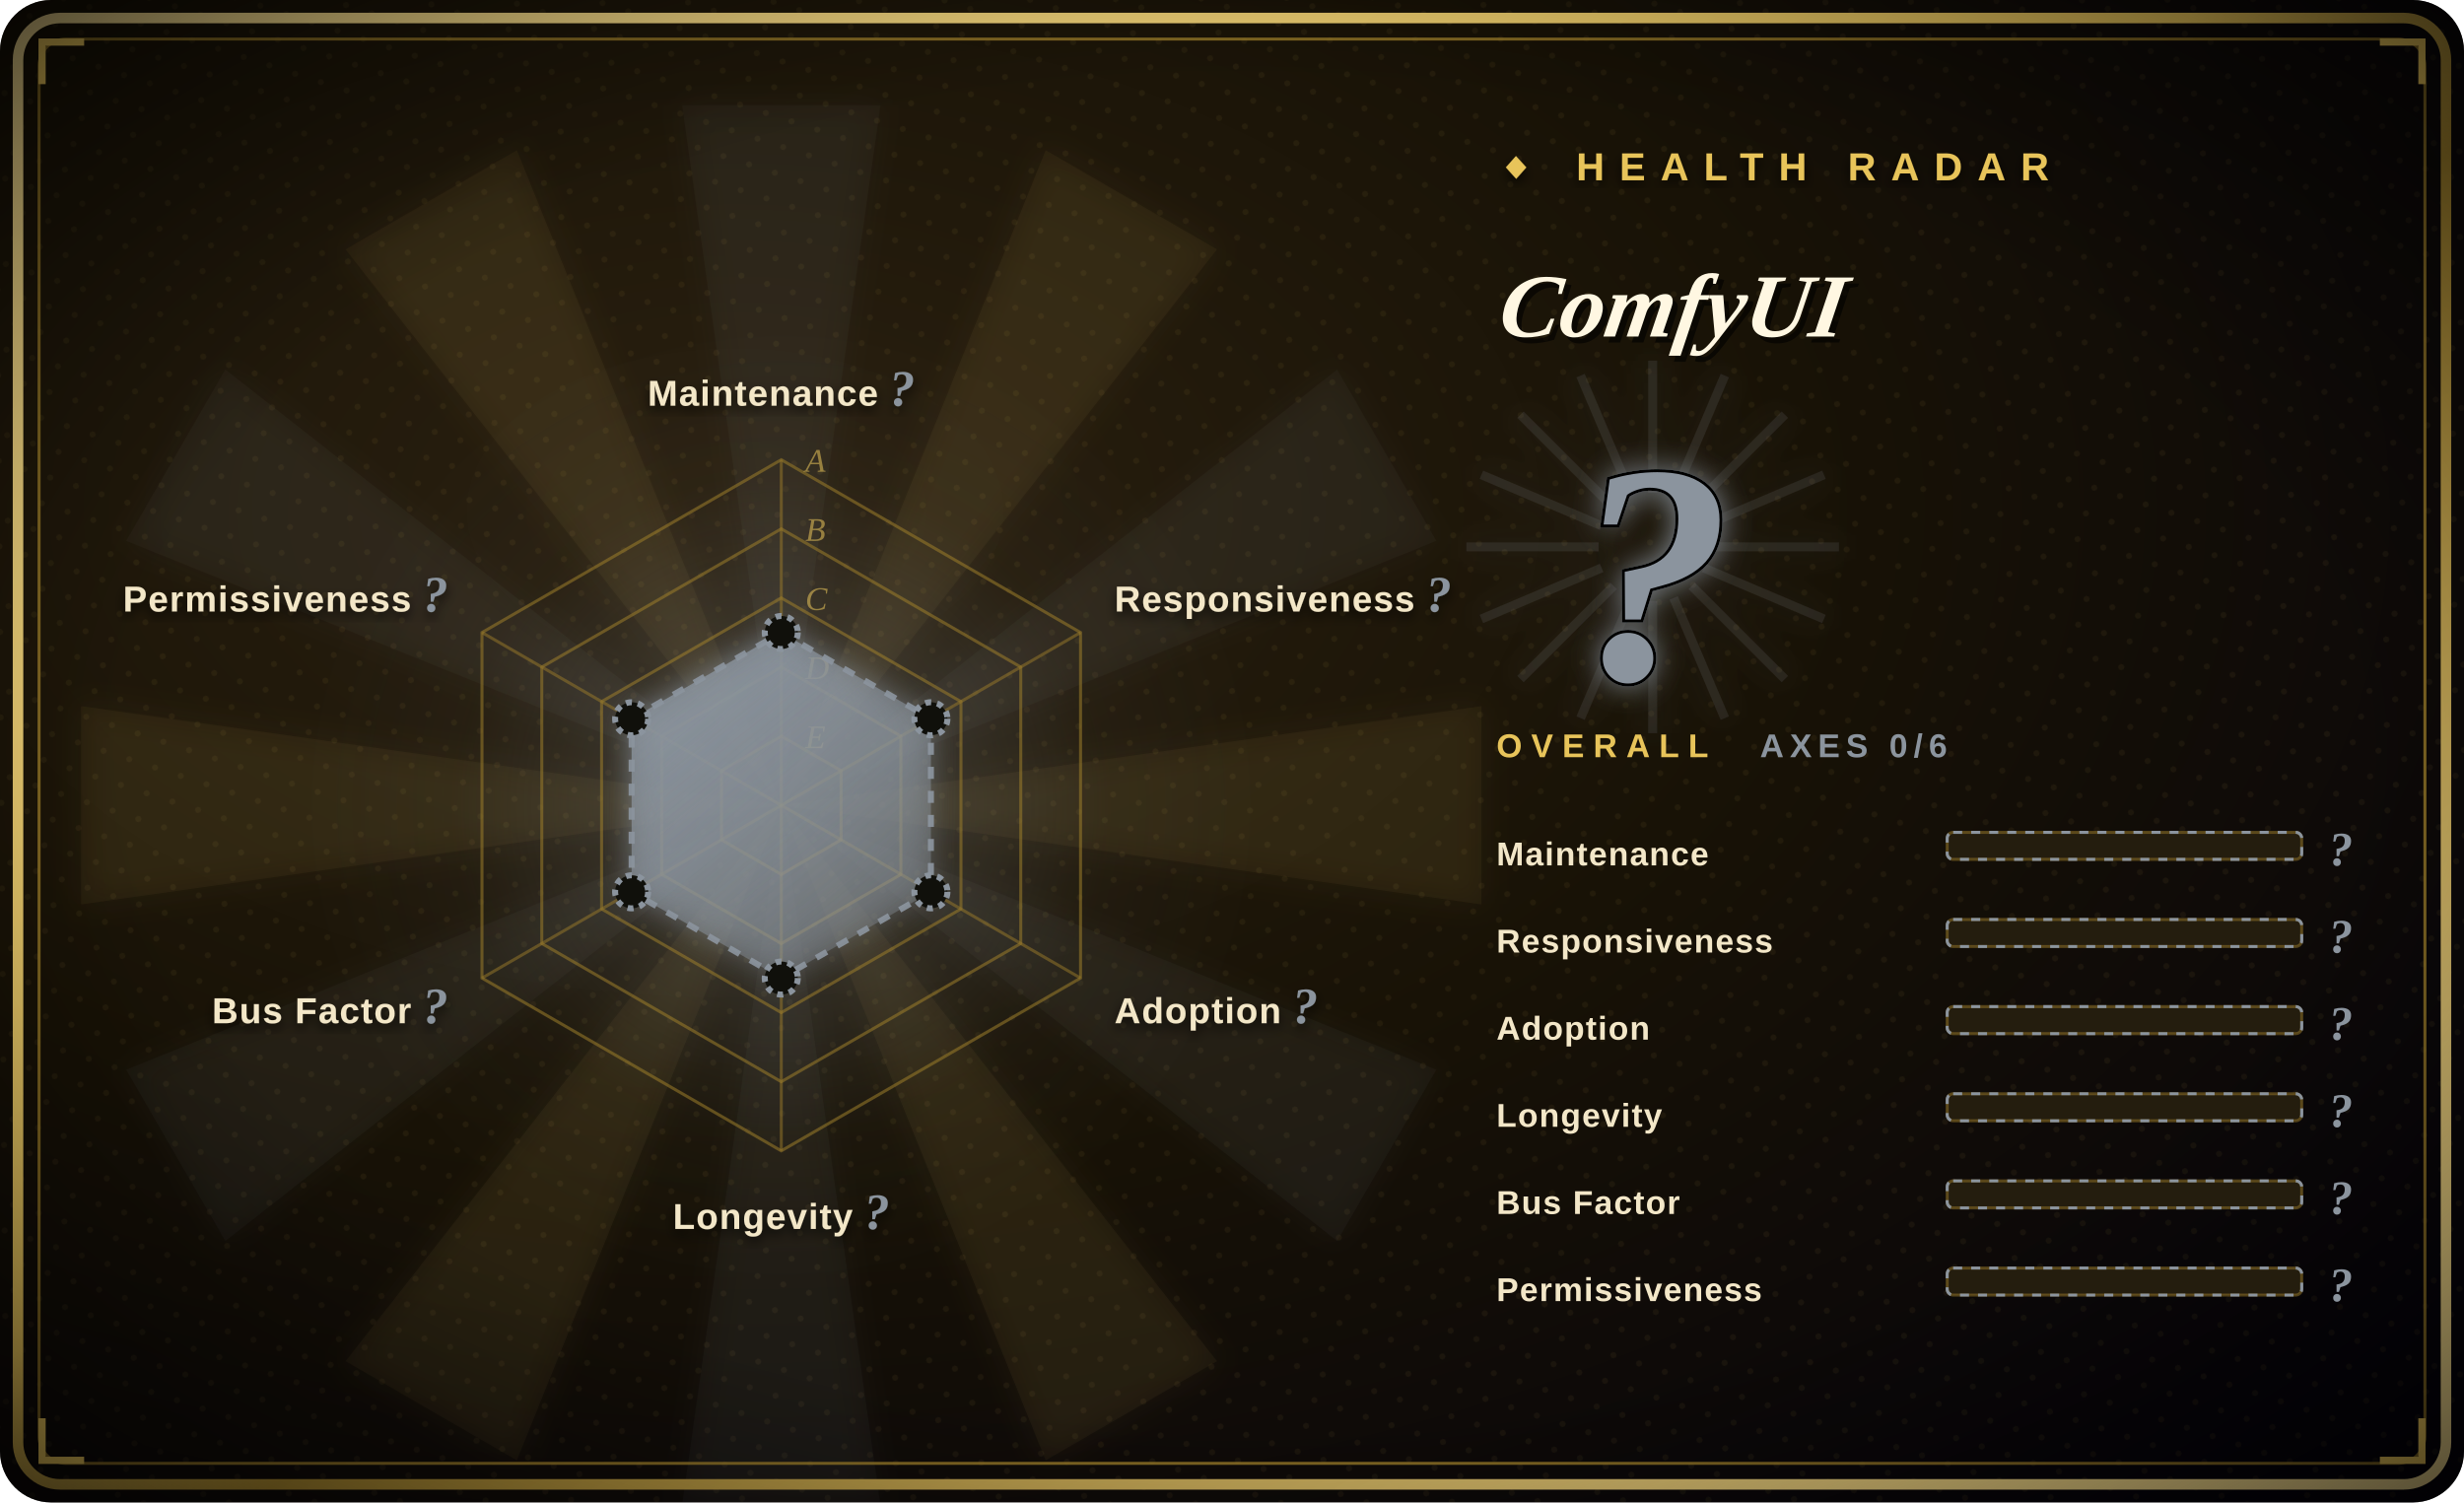
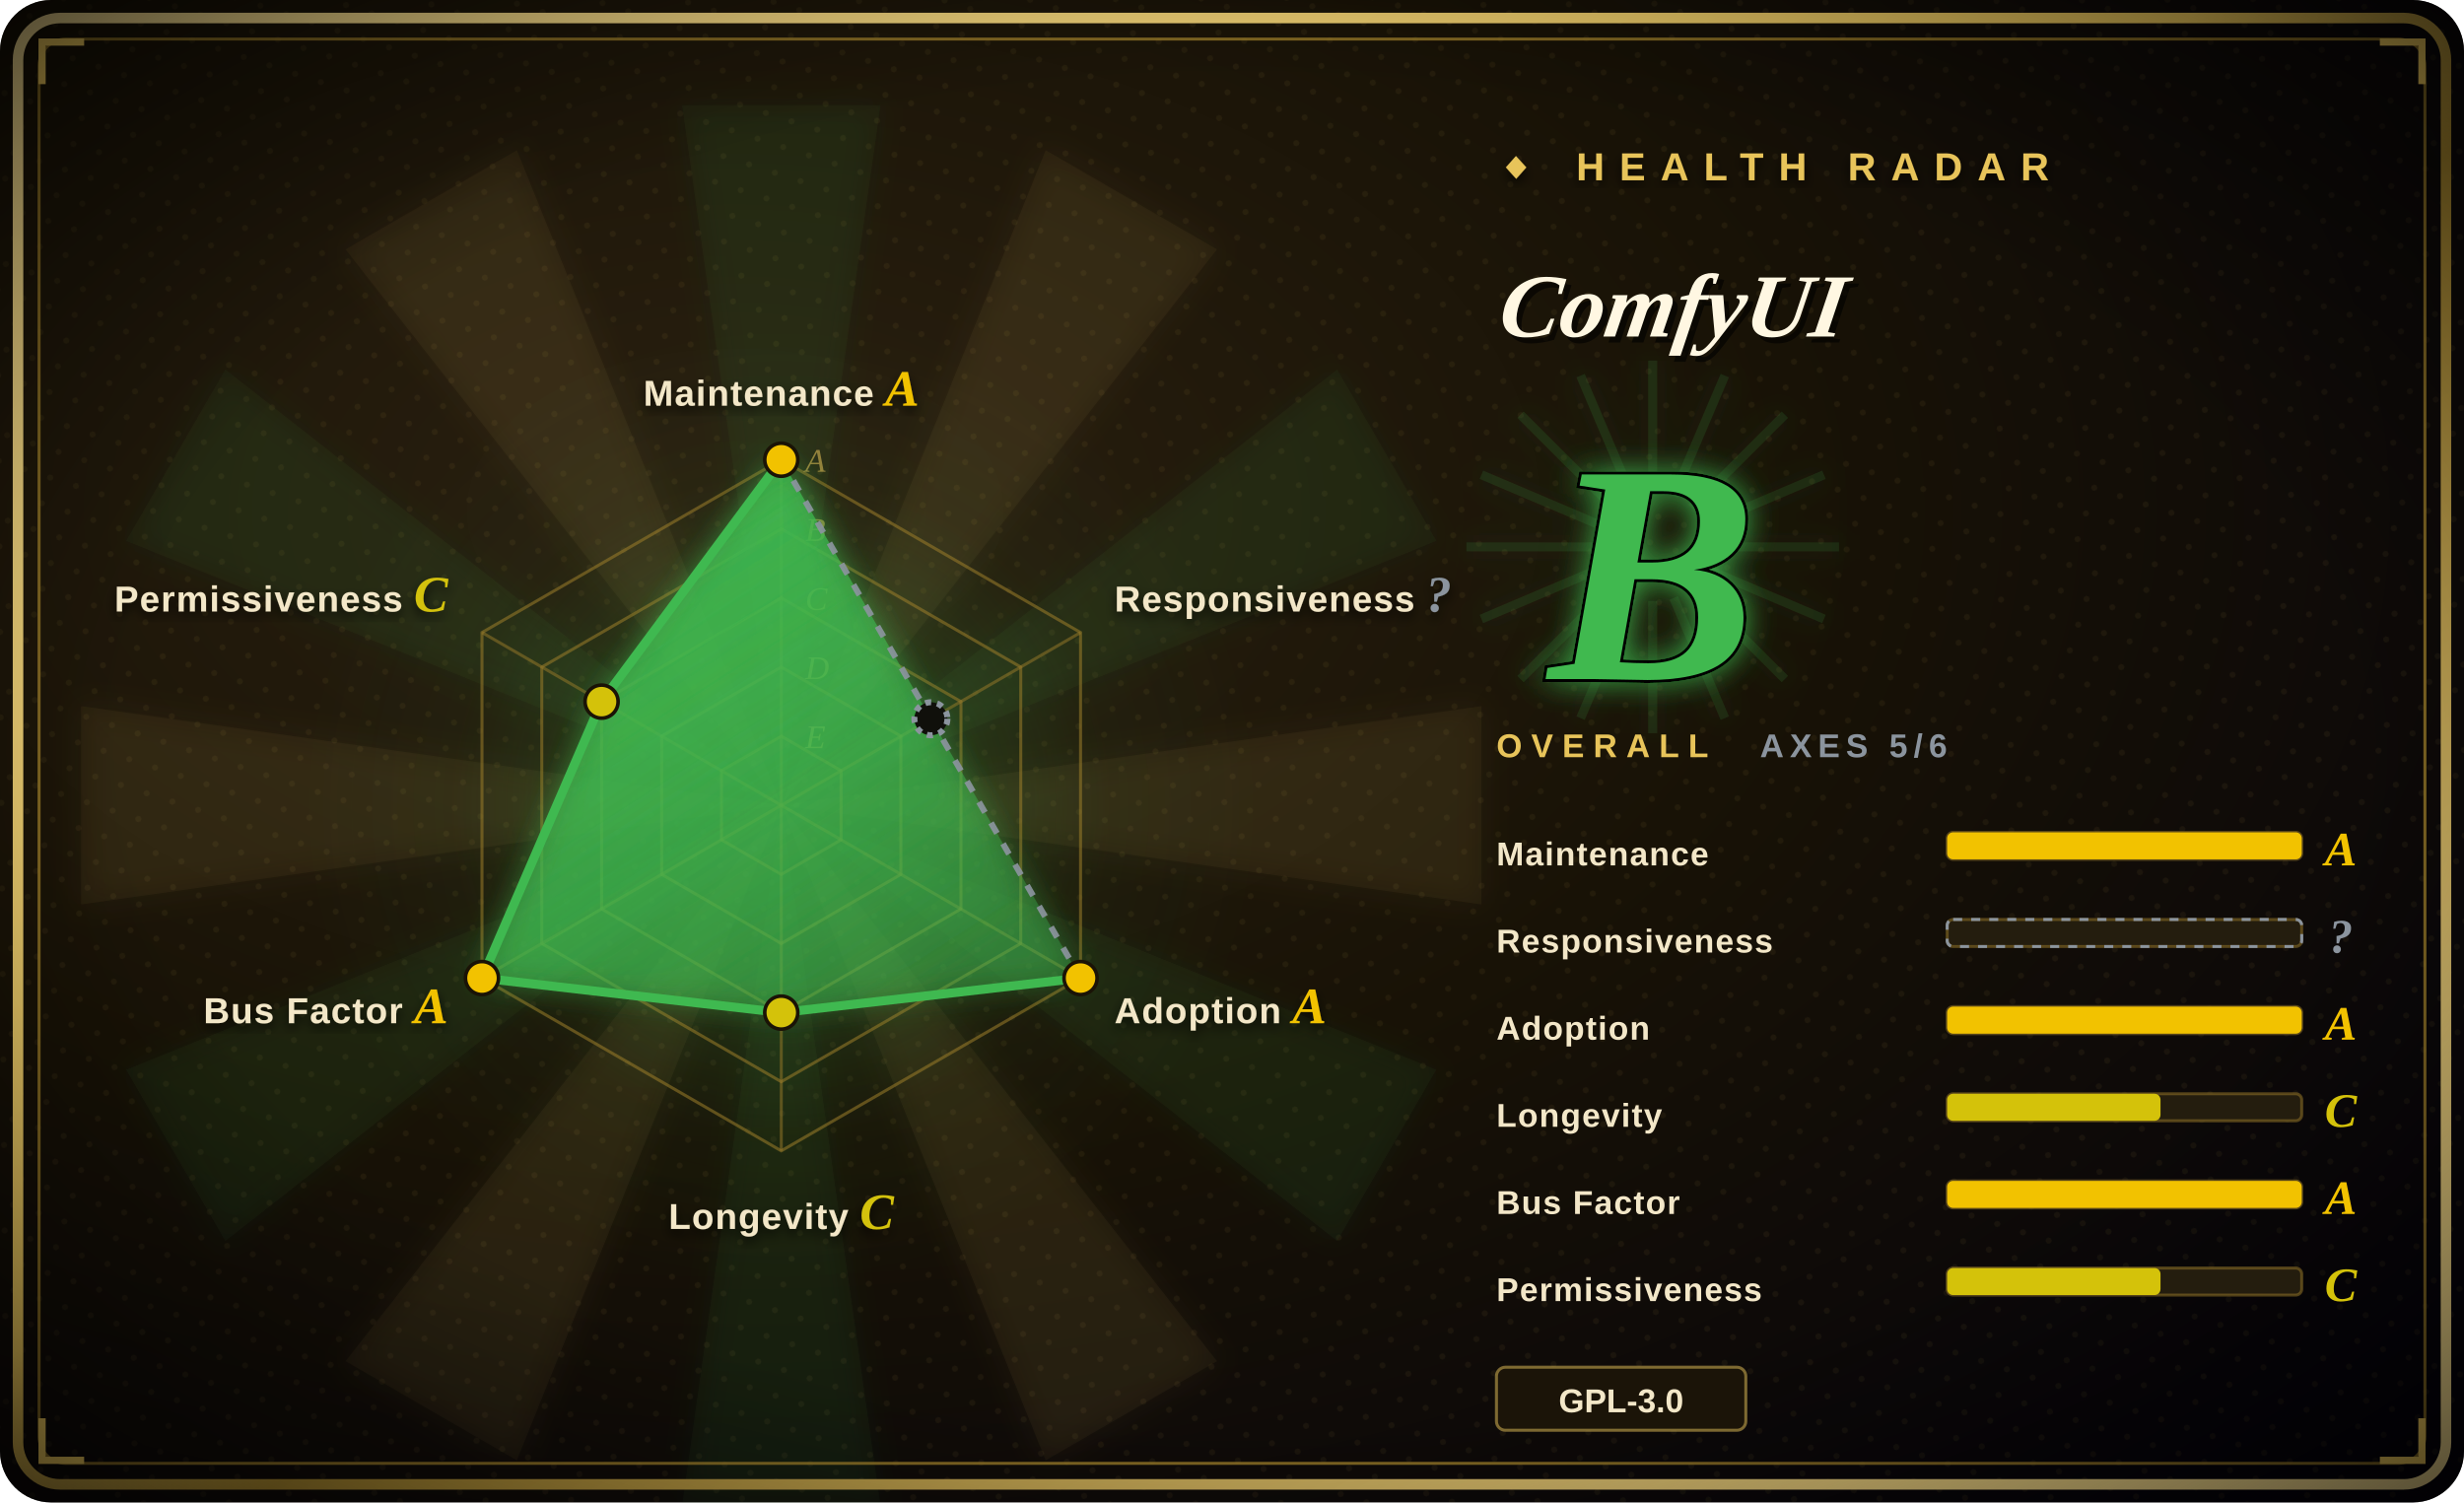
<svg xmlns="http://www.w3.org/2000/svg" width="820" height="500" viewBox="0 0 820 500">
  <defs>
    <radialGradient id="bg" cx="30%" cy="34%" r="90%">
      <stop offset="0%" stop-color="#2a2010" />
      <stop offset="48%" stop-color="#181206" />
      <stop offset="100%" stop-color="#05030a" />
    </radialGradient>
    <radialGradient id="vig" cx="50%" cy="50%" r="72%">
      <stop offset="62%" stop-color="#000000" stop-opacity="0" />
      <stop offset="100%" stop-color="#000000" stop-opacity="0.72" />
    </radialGradient>
    <linearGradient id="frame" x1="0" y1="0" x2="1" y2="1">
      <stop offset="0%" stop-color="#f6dd92" />
      <stop offset="45%" stop-color="#E8C45A" />
      <stop offset="55%" stop-color="#9c7d2a" />
      <stop offset="100%" stop-color="#f6dd92" />
    </linearGradient>
    <linearGradient id="poly" x1="0" y1="0" x2="0.7" y2="1">
-       <stop offset="0%" stop-color="#8B949E" stop-opacity="0.92" />
-       <stop offset="100%" stop-color="#8B949E" stop-opacity="0.34" />
+       <stop offset="0%" stop-color="#3FB950" stop-opacity="0.92" />
+       <stop offset="100%" stop-color="#3FB950" stop-opacity="0.34" />
    </linearGradient>
    <radialGradient id="halo" cx="50%" cy="50%" r="50%">
-       <stop offset="0%" stop-color="#8B949E" stop-opacity="0.34" />
-       <stop offset="68%" stop-color="#8B949E" stop-opacity="0.04" />
-       <stop offset="100%" stop-color="#8B949E" stop-opacity="0" />
+       <stop offset="0%" stop-color="#3FB950" stop-opacity="0.34" />
+       <stop offset="68%" stop-color="#3FB950" stop-opacity="0.04" />
+       <stop offset="100%" stop-color="#3FB950" stop-opacity="0" />
    </radialGradient>
    <filter id="glow" x="-60%" y="-60%" width="220%" height="220%">
      <feGaussianBlur stdDeviation="5" result="b" />
      <feMerge>
        <feMergeNode in="b" />
        <feMergeNode in="SourceGraphic" />
      </feMerge>
    </filter>
    <filter id="soft" x="-30%" y="-30%" width="160%" height="160%">
      <feDropShadow dx="0" dy="2" stdDeviation="2" flood-color="#000" flood-opacity="0.7" />
    </filter>
    <pattern id="halftone" width="9" height="9" patternUnits="userSpaceOnUse" patternTransform="rotate(18)">
      <circle cx="2" cy="2" r="1" fill="#E8C45A" fill-opacity="0.06" />
    </pattern>
  </defs>
  <rect width="820" height="500" rx="17" fill="url(#bg)" />
  <rect width="820" height="500" rx="17" fill="url(#halftone)" />
  <g opacity="0.5" filter="url(#glow)">
    <path d="M260,268 L493,235 L493,301 Z" fill="#E8C45A" fill-opacity="0.10" />
-     <path d="M260,268 L478,356 L445,413 Z" fill="#8B949E" fill-opacity="0.10" />
+     <path d="M260,268 L478,356 L445,413 Z" fill="#3FB950" fill-opacity="0.10" />
    <path d="M260,268 L405,453 L348,486 Z" fill="#E8C45A" fill-opacity="0.10" />
-     <path d="M260,268 L293,501 L227,501 Z" fill="#8B949E" fill-opacity="0.10" />
+     <path d="M260,268 L293,501 L227,501 Z" fill="#3FB950" fill-opacity="0.10" />
    <path d="M260,268 L172,486 L115,453 Z" fill="#E8C45A" fill-opacity="0.10" />
-     <path d="M260,268 L75,413 L42,356 Z" fill="#8B949E" fill-opacity="0.10" />
+     <path d="M260,268 L75,413 L42,356 Z" fill="#3FB950" fill-opacity="0.10" />
    <path d="M260,268 L27,301 L27,235 Z" fill="#E8C45A" fill-opacity="0.10" />
-     <path d="M260,268 L42,180 L75,123 Z" fill="#8B949E" fill-opacity="0.10" />
+     <path d="M260,268 L42,180 L75,123 Z" fill="#3FB950" fill-opacity="0.10" />
    <path d="M260,268 L115,83 L172,50 Z" fill="#E8C45A" fill-opacity="0.10" />
-     <path d="M260,268 L227,35 L293,35 Z" fill="#8B949E" fill-opacity="0.10" />
+     <path d="M260,268 L227,35 L293,35 Z" fill="#3FB950" fill-opacity="0.10" />
    <path d="M260,268 L348,50 L405,83 Z" fill="#E8C45A" fill-opacity="0.10" />
-     <path d="M260,268 L445,123 L478,180 Z" fill="#8B949E" fill-opacity="0.10" />
+     <path d="M260,268 L445,123 L478,180 Z" fill="#3FB950" fill-opacity="0.10" />
  </g>
  <circle cx="260" cy="268" r="161" fill="url(#halo)" />
  <rect x="6" y="6" width="808" height="488" rx="14" fill="none" stroke="url(#frame)" stroke-width="3.5" />
  <rect x="13" y="13" width="794" height="474" rx="9" fill="none" stroke="#9c7d2a" stroke-width="1" stroke-opacity="0.8" />
  <path d="M14,28 L14,14 L28,14" fill="none" stroke="#E8C45A" stroke-width="2.4" />
  <path d="M806,28 L806,14 L792,14" fill="none" stroke="#E8C45A" stroke-width="2.4" />
  <path d="M14,472 L14,486 L28,486" fill="none" stroke="#E8C45A" stroke-width="2.4" />
  <path d="M806,472 L806,486 L792,486" fill="none" stroke="#E8C45A" stroke-width="2.4" />
  <rect width="820" height="500" rx="17" fill="url(#vig)" />
  <polygon points="260.0,153.0 359.6,210.5 359.6,325.5 260.0,383.0 160.4,325.5 160.4,210.5" fill="none" stroke="#9c7d2a" stroke-opacity="0.55" stroke-width="1" />
  <polygon points="260.0,176.0 339.7,222.0 339.7,314.0 260.0,360.0 180.3,314.0 180.3,222.0" fill="none" stroke="#9c7d2a" stroke-opacity="0.55" stroke-width="1" />
  <polygon points="260.0,199.0 319.8,233.5 319.8,302.5 260.0,337.0 200.2,302.5 200.2,233.5" fill="none" stroke="#9c7d2a" stroke-opacity="0.55" stroke-width="1" />
  <polygon points="260.0,222.0 299.8,245.0 299.8,291.0 260.0,314.0 220.2,291.0 220.2,245.0" fill="none" stroke="#9c7d2a" stroke-opacity="0.55" stroke-width="1" />
  <polygon points="260.0,245.0 279.9,256.5 279.9,279.5 260.0,291.0 240.1,279.5 240.1,256.5" fill="none" stroke="#9c7d2a" stroke-opacity="0.55" stroke-width="1" />
  <line x1="260" y1="268" x2="260.0" y2="153.0" stroke="#9c7d2a" stroke-opacity="0.5" stroke-width="1" />
  <line x1="260" y1="268" x2="359.6" y2="210.5" stroke="#9c7d2a" stroke-opacity="0.5" stroke-width="1" />
  <line x1="260" y1="268" x2="359.6" y2="325.5" stroke="#9c7d2a" stroke-opacity="0.5" stroke-width="1" />
  <line x1="260" y1="268" x2="260.0" y2="383.0" stroke="#9c7d2a" stroke-opacity="0.5" stroke-width="1" />
  <line x1="260" y1="268" x2="160.4" y2="325.5" stroke="#9c7d2a" stroke-opacity="0.5" stroke-width="1" />
  <line x1="260" y1="268" x2="160.4" y2="210.5" stroke="#9c7d2a" stroke-opacity="0.5" stroke-width="1" />
  <text x="268" y="157.0" font-size="11" font-style="italic" fill="#E8C45A" fill-opacity="0.55" font-family="'Georgia','Times New Roman',serif">A</text>
  <text x="268" y="180.0" font-size="11" font-style="italic" fill="#E8C45A" fill-opacity="0.55" font-family="'Georgia','Times New Roman',serif">B</text>
  <text x="268" y="203.0" font-size="11" font-style="italic" fill="#E8C45A" fill-opacity="0.55" font-family="'Georgia','Times New Roman',serif">C</text>
  <text x="268" y="226.0" font-size="11" font-style="italic" fill="#E8C45A" fill-opacity="0.55" font-family="'Georgia','Times New Roman',serif">D</text>
  <text x="268" y="249.0" font-size="11" font-style="italic" fill="#E8C45A" fill-opacity="0.55" font-family="'Georgia','Times New Roman',serif">E</text>
-   <polygon points="260.0,210.5 309.8,239.2 309.8,296.8 260.0,325.5 210.2,296.8 210.2,239.2" fill="url(#poly)" filter="url(#glow)" />
-   <line x1="260.0" y1="210.5" x2="309.8" y2="239.2" stroke="#8B949E" stroke-width="2" stroke-dasharray="4 4" stroke-opacity="0.92" />
-   <line x1="309.8" y1="239.2" x2="309.8" y2="296.8" stroke="#8B949E" stroke-width="2" stroke-dasharray="4 4" stroke-opacity="0.92" />
-   <line x1="309.8" y1="296.8" x2="260.0" y2="325.5" stroke="#8B949E" stroke-width="2" stroke-dasharray="4 4" stroke-opacity="0.92" />
-   <line x1="260.0" y1="325.5" x2="210.2" y2="296.8" stroke="#8B949E" stroke-width="2" stroke-dasharray="4 4" stroke-opacity="0.92" />
-   <line x1="210.2" y1="296.8" x2="210.2" y2="239.2" stroke="#8B949E" stroke-width="2" stroke-dasharray="4 4" stroke-opacity="0.92" />
-   <line x1="210.2" y1="239.2" x2="260.0" y2="210.5" stroke="#8B949E" stroke-width="2" stroke-dasharray="4 4" stroke-opacity="0.92" />
-   <circle cx="260.0" cy="210.5" r="5.5" fill="#10100b" stroke="#8B949E" stroke-width="2" stroke-dasharray="2 2" />
+   <polygon points="260.0,153.0 309.8,239.2 359.6,325.5 260.0,337.0 160.4,325.5 200.2,233.5" fill="url(#poly)" filter="url(#glow)" />
+   <line x1="260.0" y1="153.0" x2="309.8" y2="239.2" stroke="#8B949E" stroke-width="2" stroke-dasharray="4 4" stroke-opacity="0.92" />
+   <line x1="309.8" y1="239.2" x2="359.6" y2="325.5" stroke="#8B949E" stroke-width="2" stroke-dasharray="4 4" stroke-opacity="0.92" />
+   <line x1="359.6" y1="325.5" x2="260.0" y2="337.0" stroke="#3FB950" stroke-width="3" />
+   <line x1="260.0" y1="337.0" x2="160.4" y2="325.5" stroke="#3FB950" stroke-width="3" />
+   <line x1="160.4" y1="325.5" x2="200.2" y2="233.5" stroke="#3FB950" stroke-width="3" />
+   <line x1="200.2" y1="233.5" x2="260.0" y2="153.0" stroke="#3FB950" stroke-width="3" />
+   <circle cx="260.0" cy="153.0" r="5.5" fill="#F2C200" stroke="#1a1306" stroke-width="1.2" />
  <circle cx="309.8" cy="239.2" r="5.5" fill="#10100b" stroke="#8B949E" stroke-width="2" stroke-dasharray="2 2" />
-   <circle cx="309.8" cy="296.8" r="5.5" fill="#10100b" stroke="#8B949E" stroke-width="2" stroke-dasharray="2 2" />
-   <circle cx="260.0" cy="325.5" r="5.5" fill="#10100b" stroke="#8B949E" stroke-width="2" stroke-dasharray="2 2" />
-   <circle cx="210.2" cy="296.8" r="5.5" fill="#10100b" stroke="#8B949E" stroke-width="2" stroke-dasharray="2 2" />
-   <circle cx="210.2" cy="239.2" r="5.5" fill="#10100b" stroke="#8B949E" stroke-width="2" stroke-dasharray="2 2" />
-   <text x="260.0" y="135.0" font-size="12" font-weight="900" fill="#f3e7c8" text-anchor="middle" font-family="'Arial Black','Helvetica Neue',Arial,sans-serif" letter-spacing="0.4" filter="url(#soft)">Maintenance <tspan fill="#8B949E" font-family="'Georgia','Times New Roman',serif" font-style="italic" font-size="17">?</tspan>
+   <circle cx="359.6" cy="325.5" r="5.5" fill="#F2C200" stroke="#1a1306" stroke-width="1.2" />
+   <circle cx="260.0" cy="337.0" r="5.5" fill="#D4C20A" stroke="#1a1306" stroke-width="1.2" />
+   <circle cx="160.4" cy="325.5" r="5.5" fill="#F2C200" stroke="#1a1306" stroke-width="1.2" />
+   <circle cx="200.2" cy="233.5" r="5.5" fill="#D4C20A" stroke="#1a1306" stroke-width="1.2" />
+   <text x="260.0" y="135.0" font-size="12" font-weight="900" fill="#f3e7c8" text-anchor="middle" font-family="'Arial Black','Helvetica Neue',Arial,sans-serif" letter-spacing="0.4" filter="url(#soft)">Maintenance <tspan fill="#F2C200" font-family="'Georgia','Times New Roman',serif" font-style="italic" font-size="17">A</tspan>
  </text>
  <text x="370.9" y="203.5" font-size="12" font-weight="900" fill="#f3e7c8" text-anchor="start" font-family="'Arial Black','Helvetica Neue',Arial,sans-serif" letter-spacing="0.4" filter="url(#soft)">Responsiveness <tspan fill="#8B949E" font-family="'Georgia','Times New Roman',serif" font-style="italic" font-size="17">?</tspan>
  </text>
-   <text x="370.9" y="340.5" font-size="12" font-weight="900" fill="#f3e7c8" text-anchor="start" font-family="'Arial Black','Helvetica Neue',Arial,sans-serif" letter-spacing="0.4" filter="url(#soft)">Adoption <tspan fill="#8B949E" font-family="'Georgia','Times New Roman',serif" font-style="italic" font-size="17">?</tspan>
+   <text x="370.9" y="340.5" font-size="12" font-weight="900" fill="#f3e7c8" text-anchor="start" font-family="'Arial Black','Helvetica Neue',Arial,sans-serif" letter-spacing="0.4" filter="url(#soft)">Adoption <tspan fill="#F2C200" font-family="'Georgia','Times New Roman',serif" font-style="italic" font-size="17">A</tspan>
  </text>
-   <text x="260.0" y="409.0" font-size="12" font-weight="900" fill="#f3e7c8" text-anchor="middle" font-family="'Arial Black','Helvetica Neue',Arial,sans-serif" letter-spacing="0.4" filter="url(#soft)">Longevity <tspan fill="#8B949E" font-family="'Georgia','Times New Roman',serif" font-style="italic" font-size="17">?</tspan>
+   <text x="260.0" y="409.0" font-size="12" font-weight="900" fill="#f3e7c8" text-anchor="middle" font-family="'Arial Black','Helvetica Neue',Arial,sans-serif" letter-spacing="0.4" filter="url(#soft)">Longevity <tspan fill="#D4C20A" font-family="'Georgia','Times New Roman',serif" font-style="italic" font-size="17">C</tspan>
  </text>
-   <text x="149.1" y="340.5" font-size="12" font-weight="900" fill="#f3e7c8" text-anchor="end" font-family="'Arial Black','Helvetica Neue',Arial,sans-serif" letter-spacing="0.4" filter="url(#soft)">Bus Factor <tspan fill="#8B949E" font-family="'Georgia','Times New Roman',serif" font-style="italic" font-size="17">?</tspan>
+   <text x="149.1" y="340.5" font-size="12" font-weight="900" fill="#f3e7c8" text-anchor="end" font-family="'Arial Black','Helvetica Neue',Arial,sans-serif" letter-spacing="0.4" filter="url(#soft)">Bus Factor <tspan fill="#F2C200" font-family="'Georgia','Times New Roman',serif" font-style="italic" font-size="17">A</tspan>
  </text>
-   <text x="149.1" y="203.5" font-size="12" font-weight="900" fill="#f3e7c8" text-anchor="end" font-family="'Arial Black','Helvetica Neue',Arial,sans-serif" letter-spacing="0.4" filter="url(#soft)">Permissiveness <tspan fill="#8B949E" font-family="'Georgia','Times New Roman',serif" font-style="italic" font-size="17">?</tspan>
+   <text x="149.1" y="203.5" font-size="12" font-weight="900" fill="#f3e7c8" text-anchor="end" font-family="'Arial Black','Helvetica Neue',Arial,sans-serif" letter-spacing="0.4" filter="url(#soft)">Permissiveness <tspan fill="#D4C20A" font-family="'Georgia','Times New Roman',serif" font-style="italic" font-size="17">C</tspan>
  </text>
  <text x="498" y="60" font-size="13" letter-spacing="5" fill="#E8C45A" font-weight="900" font-family="'Arial Black','Helvetica Neue',Arial,sans-serif" filter="url(#soft)">◆ HEALTH RADAR</text>
  <g transform="translate(498,112) skewX(-9)">
    <text x="2" y="2" font-size="30" font-weight="900" font-style="italic" fill="#000" fill-opacity="0.6" font-family="'Georgia','Times New Roman',serif">ComfyUI</text>
    <text x="0" y="0" font-size="30" font-weight="900" font-style="italic" fill="#fff7e2" font-family="'Georgia','Times New Roman',serif">ComfyUI</text>
  </g>
  <line x1="498" y1="124" x2="648" y2="124" stroke="url(#frame)" stroke-width="2" />
  <g opacity="0.85" filter="url(#glow)">
-     <line x1="568" y1="182" x2="612" y2="182" stroke="#8B949E" stroke-opacity="0.16" stroke-width="3" />
-     <line x1="567" y1="189" x2="607" y2="206" stroke="#8B949E" stroke-opacity="0.16" stroke-width="3" />
-     <line x1="563" y1="195" x2="594" y2="226" stroke="#8B949E" stroke-opacity="0.16" stroke-width="3" />
-     <line x1="557" y1="199" x2="574" y2="239" stroke="#8B949E" stroke-opacity="0.16" stroke-width="3" />
-     <line x1="550" y1="200" x2="550" y2="244" stroke="#8B949E" stroke-opacity="0.16" stroke-width="3" />
-     <line x1="543" y1="199" x2="526" y2="239" stroke="#8B949E" stroke-opacity="0.16" stroke-width="3" />
-     <line x1="537" y1="195" x2="506" y2="226" stroke="#8B949E" stroke-opacity="0.16" stroke-width="3" />
-     <line x1="533" y1="189" x2="493" y2="206" stroke="#8B949E" stroke-opacity="0.16" stroke-width="3" />
-     <line x1="532" y1="182" x2="488" y2="182" stroke="#8B949E" stroke-opacity="0.16" stroke-width="3" />
-     <line x1="533" y1="175" x2="493" y2="158" stroke="#8B949E" stroke-opacity="0.16" stroke-width="3" />
-     <line x1="537" y1="169" x2="506" y2="138" stroke="#8B949E" stroke-opacity="0.16" stroke-width="3" />
-     <line x1="543" y1="165" x2="526" y2="125" stroke="#8B949E" stroke-opacity="0.16" stroke-width="3" />
-     <line x1="550" y1="164" x2="550" y2="120" stroke="#8B949E" stroke-opacity="0.16" stroke-width="3" />
-     <line x1="557" y1="165" x2="574" y2="125" stroke="#8B949E" stroke-opacity="0.16" stroke-width="3" />
-     <line x1="563" y1="169" x2="594" y2="138" stroke="#8B949E" stroke-opacity="0.16" stroke-width="3" />
-     <line x1="567" y1="175" x2="607" y2="158" stroke="#8B949E" stroke-opacity="0.16" stroke-width="3" />
+     <line x1="568" y1="182" x2="612" y2="182" stroke="#3FB950" stroke-opacity="0.16" stroke-width="3" />
+     <line x1="567" y1="189" x2="607" y2="206" stroke="#3FB950" stroke-opacity="0.16" stroke-width="3" />
+     <line x1="563" y1="195" x2="594" y2="226" stroke="#3FB950" stroke-opacity="0.16" stroke-width="3" />
+     <line x1="557" y1="199" x2="574" y2="239" stroke="#3FB950" stroke-opacity="0.16" stroke-width="3" />
+     <line x1="550" y1="200" x2="550" y2="244" stroke="#3FB950" stroke-opacity="0.16" stroke-width="3" />
+     <line x1="543" y1="199" x2="526" y2="239" stroke="#3FB950" stroke-opacity="0.16" stroke-width="3" />
+     <line x1="537" y1="195" x2="506" y2="226" stroke="#3FB950" stroke-opacity="0.16" stroke-width="3" />
+     <line x1="533" y1="189" x2="493" y2="206" stroke="#3FB950" stroke-opacity="0.16" stroke-width="3" />
+     <line x1="532" y1="182" x2="488" y2="182" stroke="#3FB950" stroke-opacity="0.16" stroke-width="3" />
+     <line x1="533" y1="175" x2="493" y2="158" stroke="#3FB950" stroke-opacity="0.16" stroke-width="3" />
+     <line x1="537" y1="169" x2="506" y2="138" stroke="#3FB950" stroke-opacity="0.16" stroke-width="3" />
+     <line x1="543" y1="165" x2="526" y2="125" stroke="#3FB950" stroke-opacity="0.16" stroke-width="3" />
+     <line x1="550" y1="164" x2="550" y2="120" stroke="#3FB950" stroke-opacity="0.16" stroke-width="3" />
+     <line x1="557" y1="165" x2="574" y2="125" stroke="#3FB950" stroke-opacity="0.16" stroke-width="3" />
+     <line x1="563" y1="169" x2="594" y2="138" stroke="#3FB950" stroke-opacity="0.16" stroke-width="3" />
+     <line x1="567" y1="175" x2="607" y2="158" stroke="#3FB950" stroke-opacity="0.16" stroke-width="3" />
  </g>
-   <text x="550" y="226" font-size="104" font-weight="900" font-style="italic" text-anchor="middle" fill="#8B949E" stroke="#000" stroke-width="2" paint-order="stroke" font-family="'Georgia','Times New Roman',serif" filter="url(#glow)">?</text>
+   <text x="550" y="226" font-size="104" font-weight="900" font-style="italic" text-anchor="middle" fill="#3FB950" stroke="#000" stroke-width="2" paint-order="stroke" font-family="'Georgia','Times New Roman',serif" filter="url(#glow)">B</text>
  <text x="498" y="252" font-size="11" letter-spacing="3" fill="#E8C45A" font-family="'Arial Black','Helvetica Neue',Arial,sans-serif" font-weight="900">OVERALL</text>
-   <text x="648" y="252" font-size="11" letter-spacing="2" fill="#8B949E" font-family="'Arial Black','Helvetica Neue',Arial,sans-serif" font-weight="900" text-anchor="end">AXES 0/6</text>
+   <text x="648" y="252" font-size="11" letter-spacing="2" fill="#8B949E" font-family="'Arial Black','Helvetica Neue',Arial,sans-serif" font-weight="900" text-anchor="end">AXES 5/6</text>
  <text x="498" y="288" font-size="11" font-weight="900" fill="#f3e7c8" font-family="'Arial Black','Helvetica Neue',Arial,sans-serif" letter-spacing="0.4">Maintenance</text>
  <rect x="648" y="277" width="118" height="9" rx="2" fill="#241d0e" stroke="#9c7d2a" stroke-opacity="0.5" />
-   <rect x="648" y="277" width="118" height="9" rx="2" fill="none" stroke="#8B949E" stroke-dasharray="3 3" />
-   <text x="779" y="288" font-size="16" font-weight="900" font-style="italic" fill="#8B949E" font-family="'Georgia','Times New Roman',serif" text-anchor="middle">?</text>
+   <rect x="648" y="277" width="118" height="9" rx="2" fill="#F2C200" />
+   <text x="779" y="288" font-size="16" font-weight="900" font-style="italic" fill="#F2C200" font-family="'Georgia','Times New Roman',serif" text-anchor="middle">A</text>
  <text x="498" y="317" font-size="11" font-weight="900" fill="#f3e7c8" font-family="'Arial Black','Helvetica Neue',Arial,sans-serif" letter-spacing="0.4">Responsiveness</text>
  <rect x="648" y="306" width="118" height="9" rx="2" fill="#241d0e" stroke="#9c7d2a" stroke-opacity="0.5" />
  <rect x="648" y="306" width="118" height="9" rx="2" fill="none" stroke="#8B949E" stroke-dasharray="3 3" />
  <text x="779" y="317" font-size="16" font-weight="900" font-style="italic" fill="#8B949E" font-family="'Georgia','Times New Roman',serif" text-anchor="middle">?</text>
  <text x="498" y="346" font-size="11" font-weight="900" fill="#f3e7c8" font-family="'Arial Black','Helvetica Neue',Arial,sans-serif" letter-spacing="0.4">Adoption</text>
  <rect x="648" y="335" width="118" height="9" rx="2" fill="#241d0e" stroke="#9c7d2a" stroke-opacity="0.5" />
-   <rect x="648" y="335" width="118" height="9" rx="2" fill="none" stroke="#8B949E" stroke-dasharray="3 3" />
-   <text x="779" y="346" font-size="16" font-weight="900" font-style="italic" fill="#8B949E" font-family="'Georgia','Times New Roman',serif" text-anchor="middle">?</text>
+   <rect x="648" y="335" width="118" height="9" rx="2" fill="#F2C200" />
+   <text x="779" y="346" font-size="16" font-weight="900" font-style="italic" fill="#F2C200" font-family="'Georgia','Times New Roman',serif" text-anchor="middle">A</text>
  <text x="498" y="375" font-size="11" font-weight="900" fill="#f3e7c8" font-family="'Arial Black','Helvetica Neue',Arial,sans-serif" letter-spacing="0.4">Longevity</text>
  <rect x="648" y="364" width="118" height="9" rx="2" fill="#241d0e" stroke="#9c7d2a" stroke-opacity="0.5" />
-   <rect x="648" y="364" width="118" height="9" rx="2" fill="none" stroke="#8B949E" stroke-dasharray="3 3" />
-   <text x="779" y="375" font-size="16" font-weight="900" font-style="italic" fill="#8B949E" font-family="'Georgia','Times New Roman',serif" text-anchor="middle">?</text>
+   <rect x="648" y="364" width="71" height="9" rx="2" fill="#D4C20A" />
+   <text x="779" y="375" font-size="16" font-weight="900" font-style="italic" fill="#D4C20A" font-family="'Georgia','Times New Roman',serif" text-anchor="middle">C</text>
  <text x="498" y="404" font-size="11" font-weight="900" fill="#f3e7c8" font-family="'Arial Black','Helvetica Neue',Arial,sans-serif" letter-spacing="0.4">Bus Factor</text>
  <rect x="648" y="393" width="118" height="9" rx="2" fill="#241d0e" stroke="#9c7d2a" stroke-opacity="0.5" />
-   <rect x="648" y="393" width="118" height="9" rx="2" fill="none" stroke="#8B949E" stroke-dasharray="3 3" />
-   <text x="779" y="404" font-size="16" font-weight="900" font-style="italic" fill="#8B949E" font-family="'Georgia','Times New Roman',serif" text-anchor="middle">?</text>
+   <rect x="648" y="393" width="118" height="9" rx="2" fill="#F2C200" />
+   <text x="779" y="404" font-size="16" font-weight="900" font-style="italic" fill="#F2C200" font-family="'Georgia','Times New Roman',serif" text-anchor="middle">A</text>
  <text x="498" y="433" font-size="11" font-weight="900" fill="#f3e7c8" font-family="'Arial Black','Helvetica Neue',Arial,sans-serif" letter-spacing="0.4">Permissiveness</text>
  <rect x="648" y="422" width="118" height="9" rx="2" fill="#241d0e" stroke="#9c7d2a" stroke-opacity="0.5" />
-   <rect x="648" y="422" width="118" height="9" rx="2" fill="none" stroke="#8B949E" stroke-dasharray="3 3" />
-   <text x="779" y="433" font-size="16" font-weight="900" font-style="italic" fill="#8B949E" font-family="'Georgia','Times New Roman',serif" text-anchor="middle">?</text>
+   <rect x="648" y="422" width="71" height="9" rx="2" fill="#D4C20A" />
+   <text x="779" y="433" font-size="16" font-weight="900" font-style="italic" fill="#D4C20A" font-family="'Georgia','Times New Roman',serif" text-anchor="middle">C</text>
+   <rect x="498" y="455" width="83" height="21" rx="3" fill="#1b1408" stroke="#E8C45A" stroke-opacity="0.5" />
+   <text x="539.5" y="470" font-size="11" font-weight="700" fill="#f3e7c8" text-anchor="middle" font-family="'Arial Black','Helvetica Neue',Arial,sans-serif">GPL-3.0</text>
</svg>
